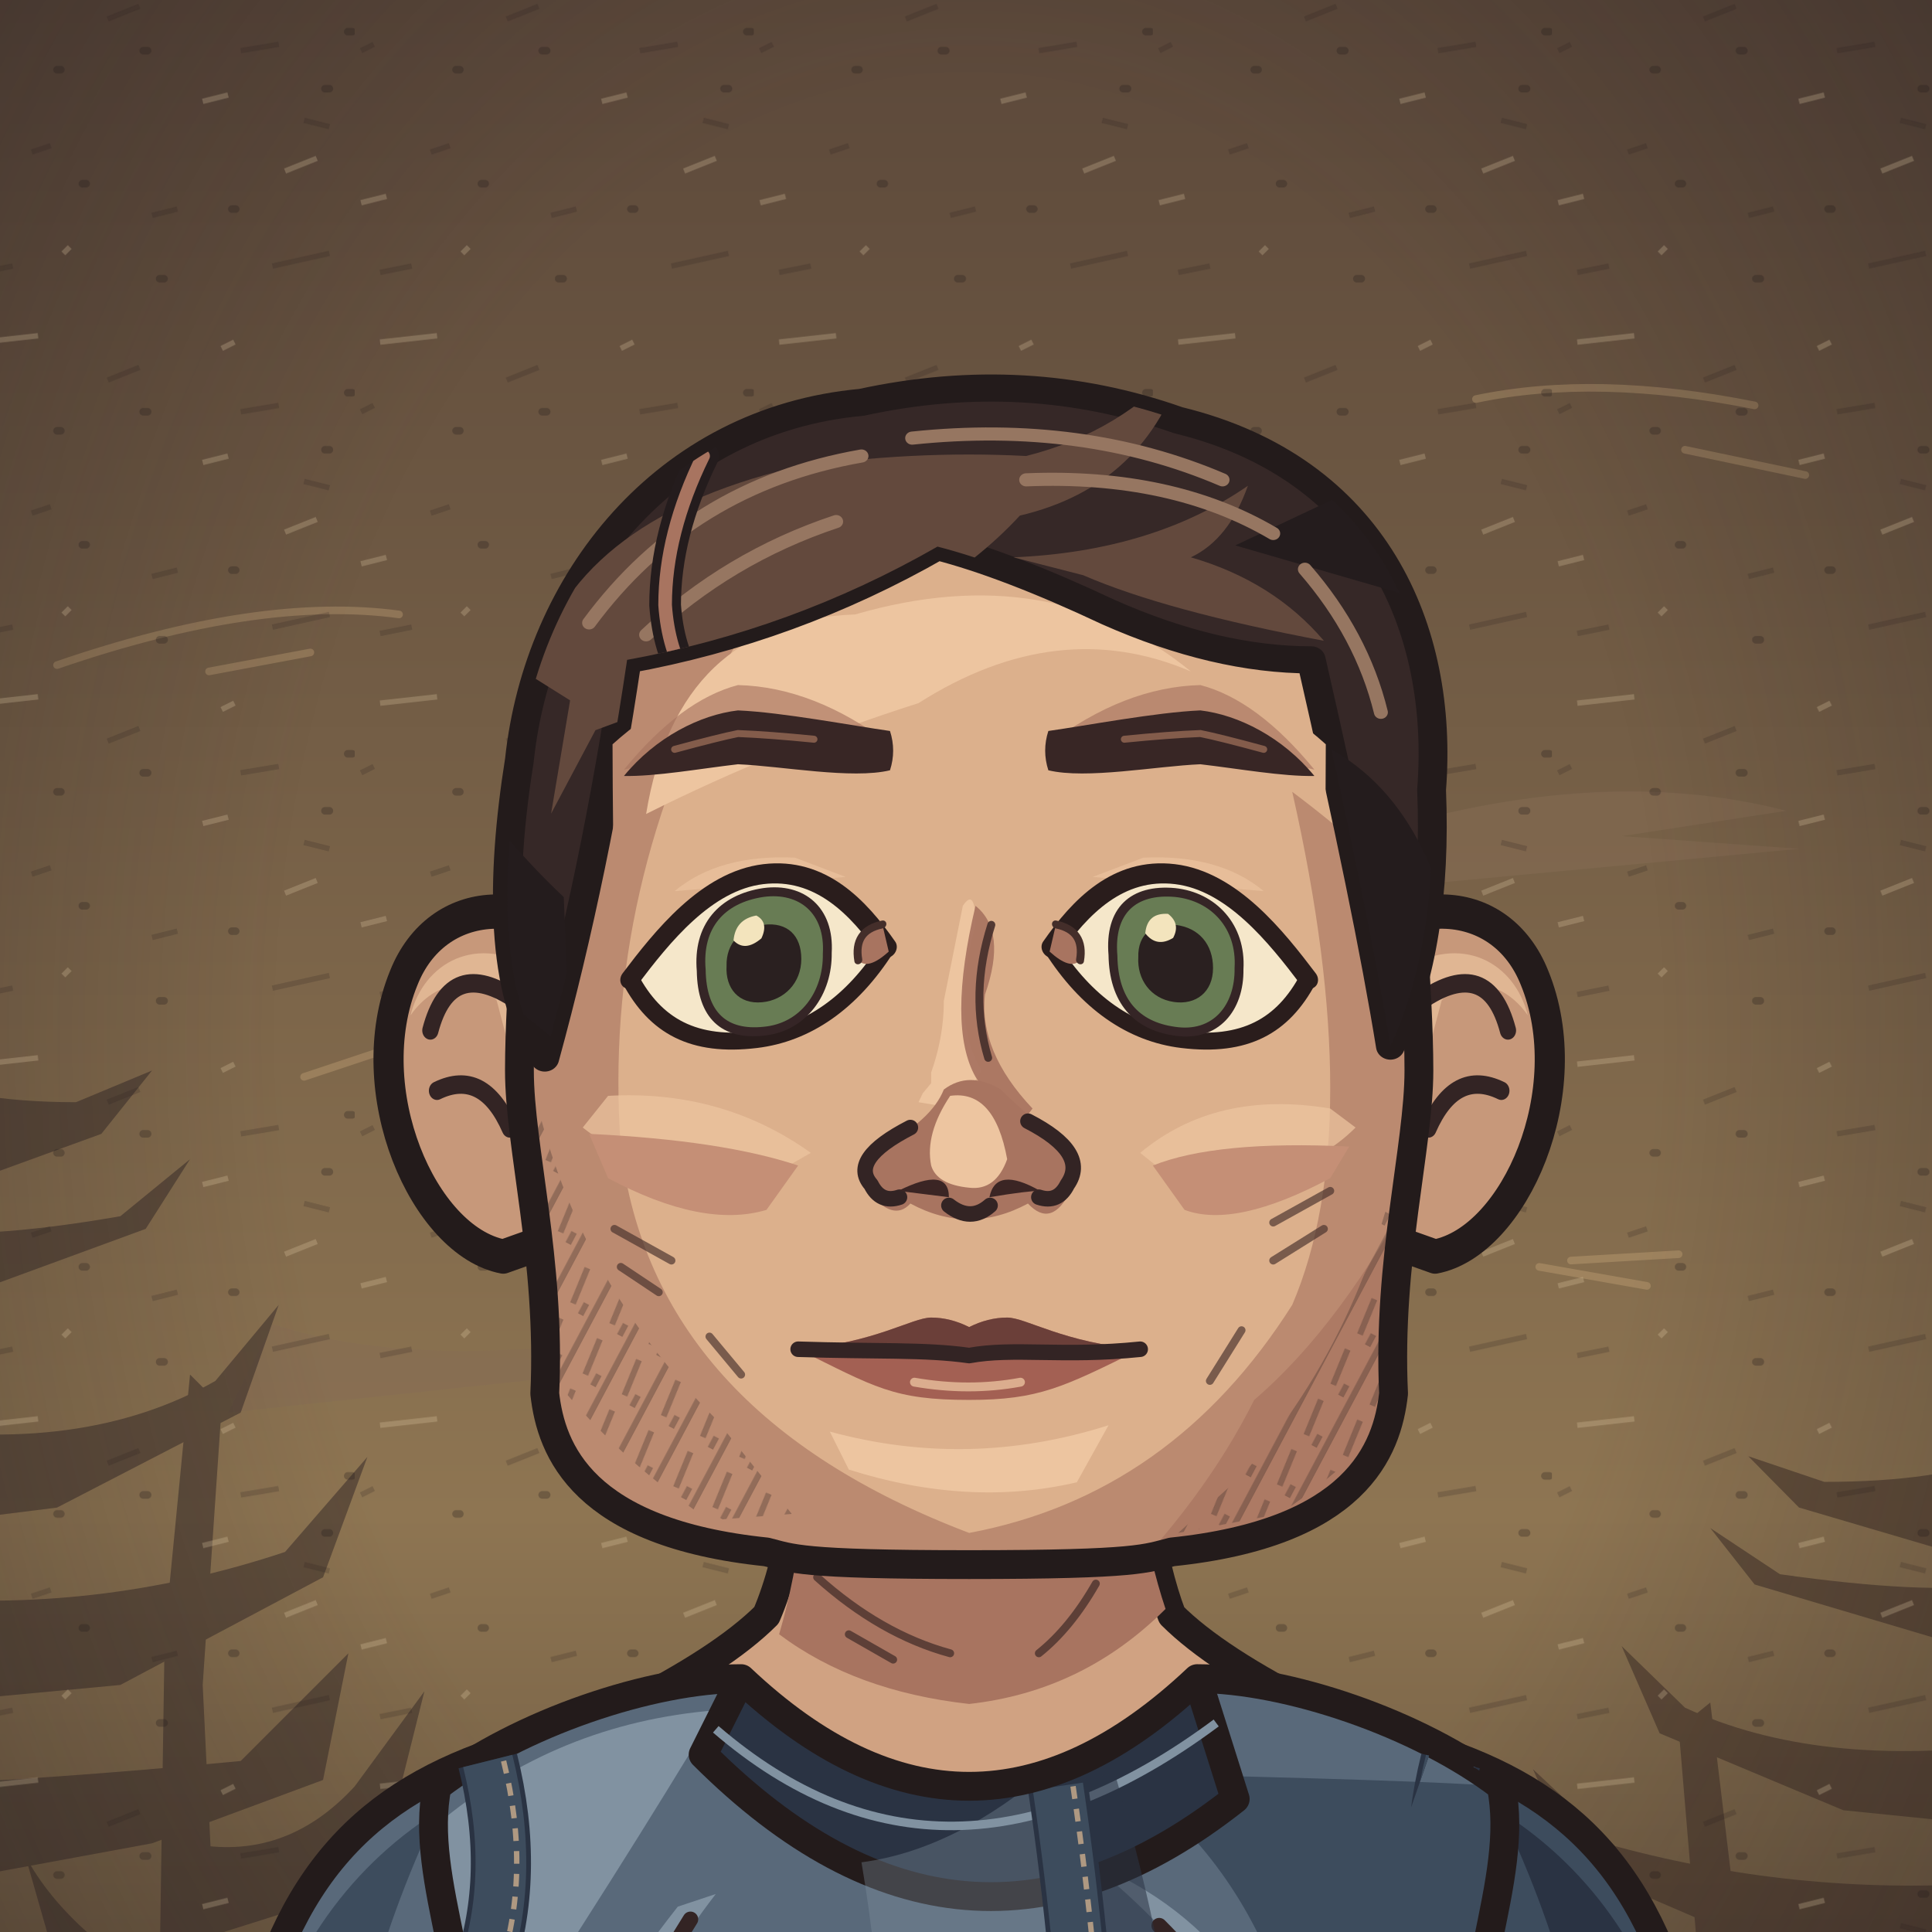
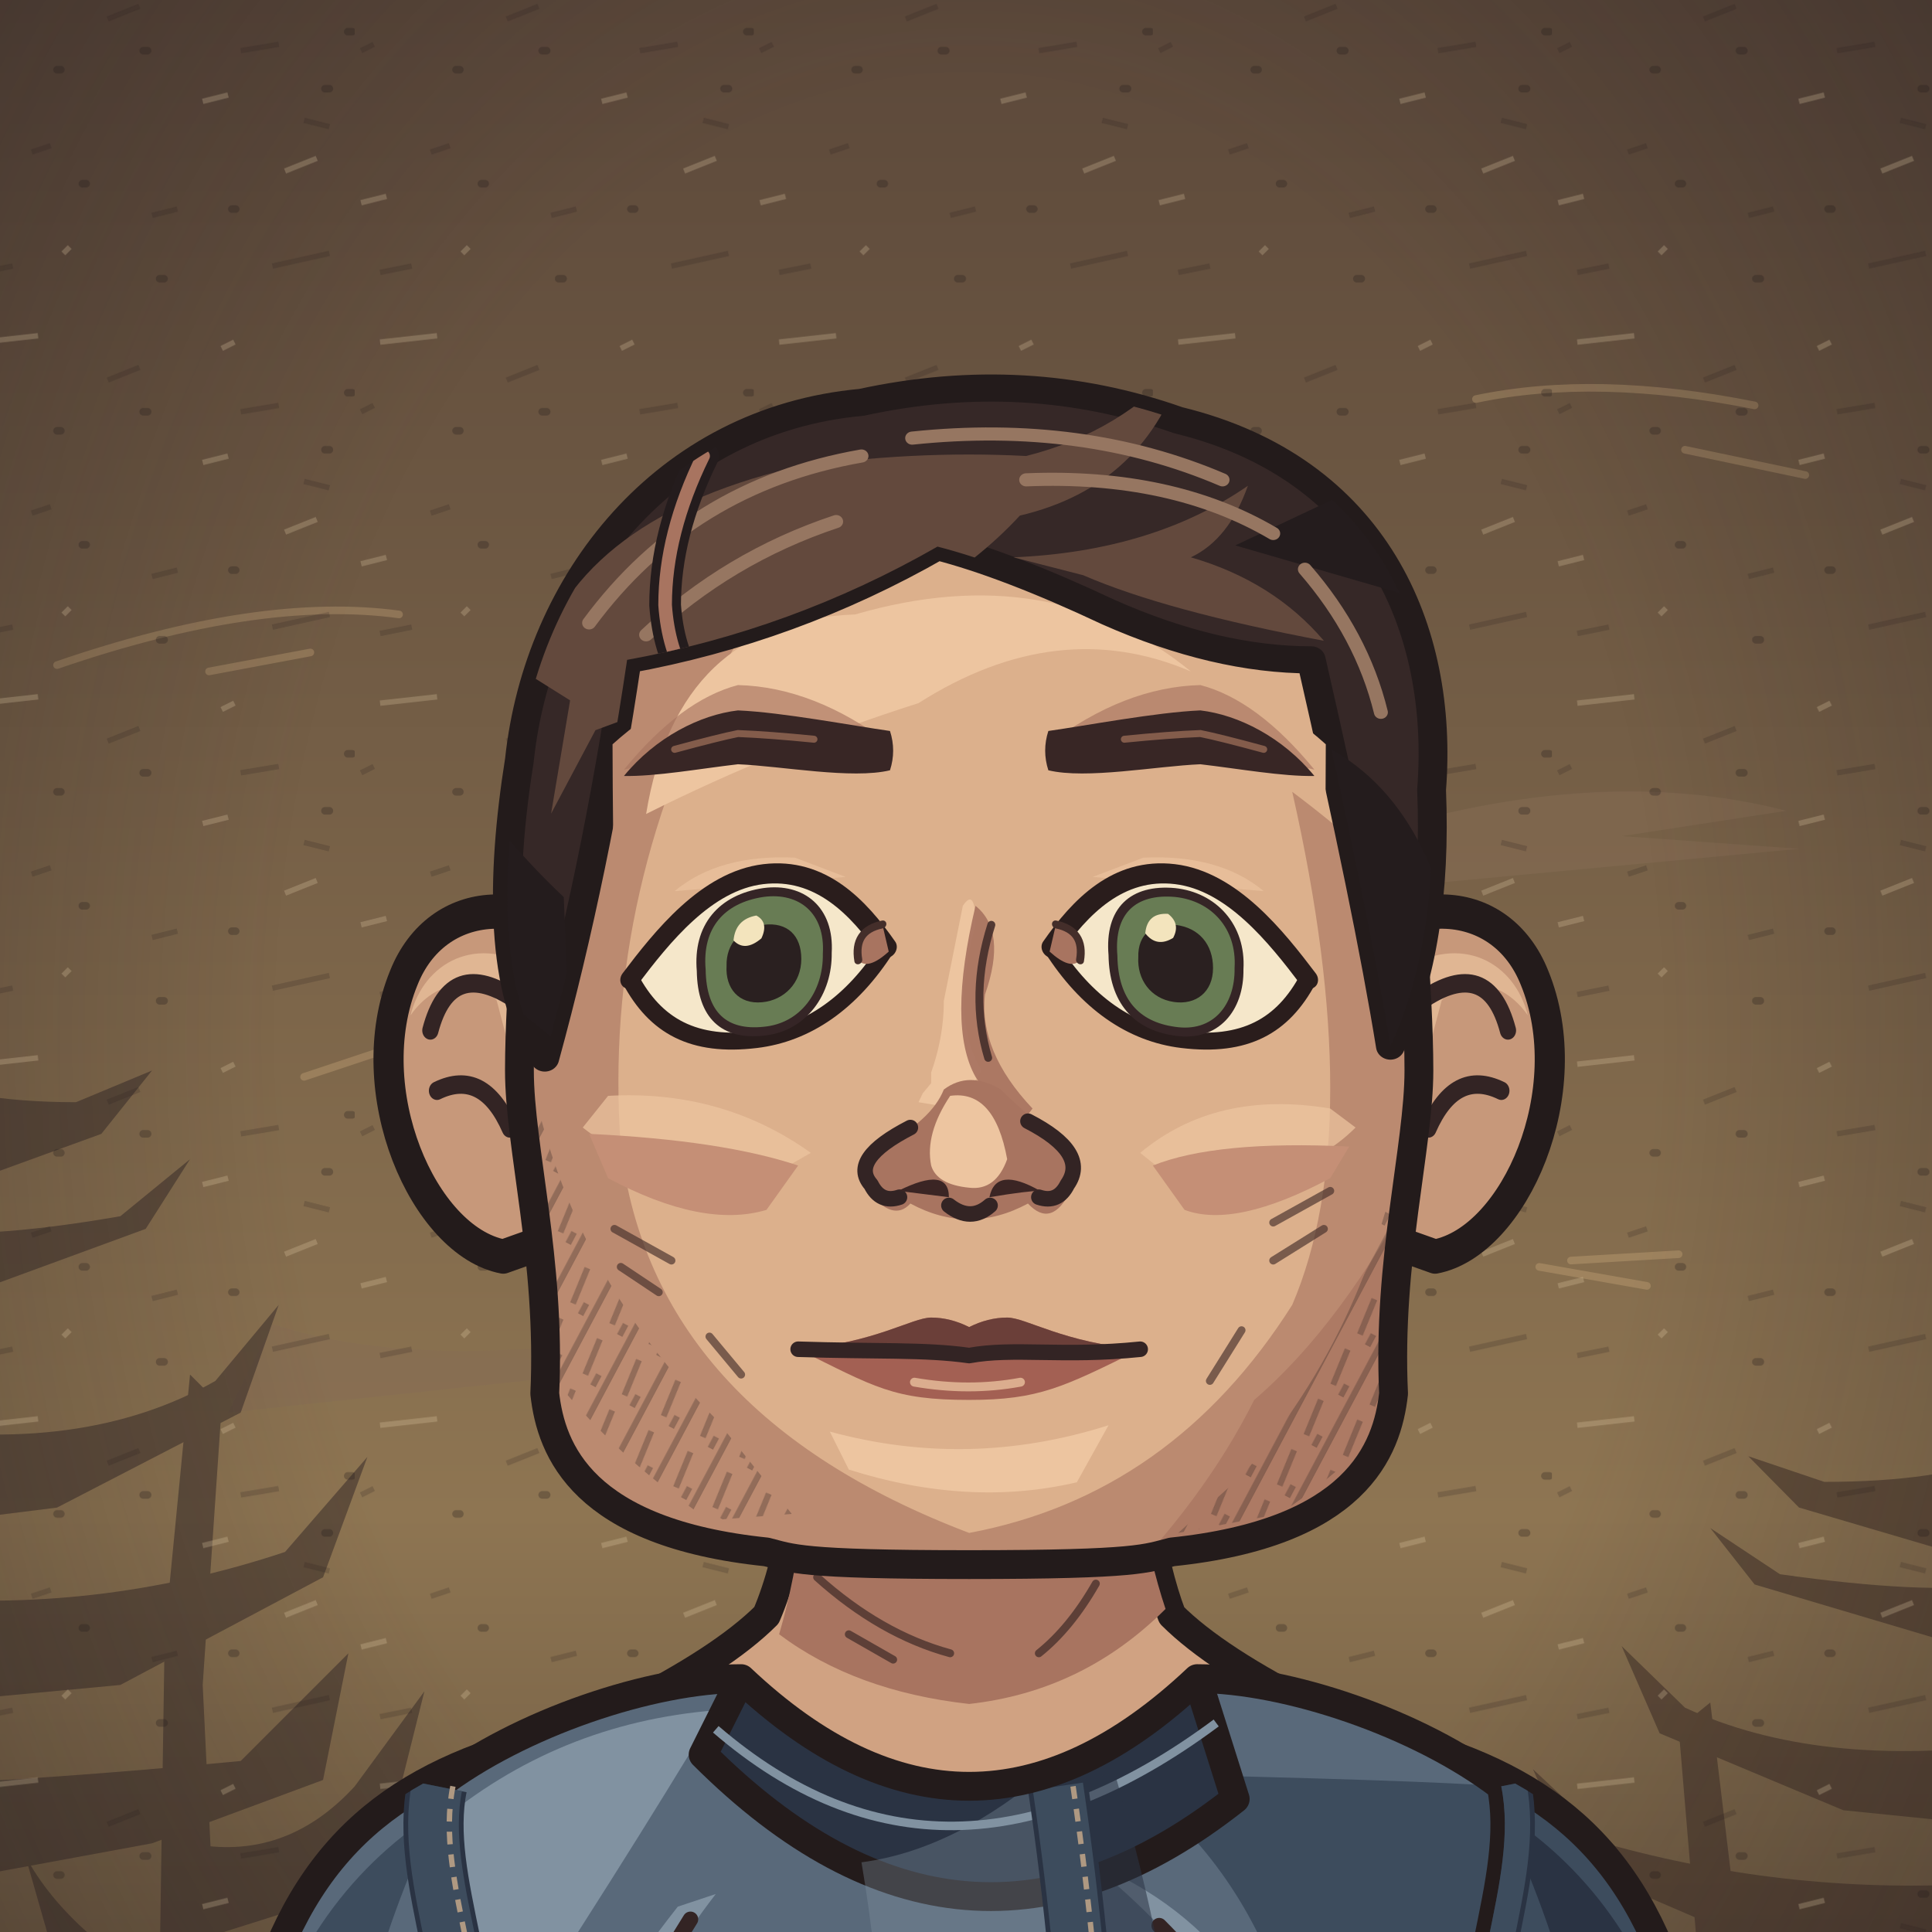
<svg xmlns="http://www.w3.org/2000/svg" xmlns:xlink="http://www.w3.org/1999/xlink" aria-labelledby="title" width="32" height="32" viewBox="7 8 305 305" role="img">
  <defs>
    <style>
      .edge {stroke:#231b1b;stroke-width:4.55;stroke-linecap:round;stroke-linejoin:round}
      .seam {fill:none;stroke:#332424;stroke-width:2.45;stroke-linecap:round;stroke-linejoin:round}
      .etch {fill:none;stroke:#442e2a;stroke-width:1.25;stroke-linecap:round}
      .hair-line {fill:none;stroke:#967661;stroke-width:1.45;stroke-linecap:round}
      .white {fill:#f5e7ca;stroke:#2a1d1c;stroke-width:2.65;stroke-linejoin:round}
      .label {fill:#efdfc1;font:600 20px Georgia,serif}
      .muted {fill:#b8aa96;font:13px 'Segoe UI',sans-serif}
      .section {fill:#dcbb8e;font:600 14px 'Segoe UI',sans-serif}
    </style>
    <linearGradient id="umber" x2="0" y2="1" gradientUnits="objectBoundingBox">
      <stop stop-color="#594639" />
      <stop offset=".56" stop-color="#8e7552" />
      <stop offset="1" stop-color="#3c3029" />
    </linearGradient>
    <linearGradient id="ash" x2="0" y2="1" gradientUnits="objectBoundingBox">
      <stop stop-color="#3b423d" />
      <stop offset=".56" stop-color="#7a7d67" />
      <stop offset="1" stop-color="#242b28" />
    </linearGradient>
    <linearGradient id="rose" x2="0" y2="1" gradientUnits="objectBoundingBox">
      <stop stop-color="#51404a" />
      <stop offset=".56" stop-color="#8a6972" />
      <stop offset="1" stop-color="#372c33" />
    </linearGradient>
    <pattern id="paper-grain" width="63" height="57" patternUnits="userSpaceOnUse">
      <path d="M1 16l2-1m21-4 5-2m16 7 6-1M12 32l3-1m16 11 4-1m20-14 4 1M4 51l5-1m41 0 9-2" fill="none" stroke="#231a1b" stroke-width=".85" opacity=".19" />
      <path d="M4 5l9-1m29 2 2-1M1 40l4-1m12 9 1-1m21-23 4-1m9 12 5-2" fill="none" stroke="#f0dbb5" stroke-width=".85" opacity=".23" />
      <path d="M16 19h.6m13-3h.7m28 6h.7m-39 15h.6m23 4h.6m-12 11h.7m29-39h.7" fill="none" stroke="#21191a" stroke-width="1.2" opacity=".28" stroke-linecap="round" />
    </pattern>
    <pattern id="ink-lines" width="7" height="9" patternUnits="userSpaceOnUse" patternTransform="rotate(28)">
      <path d="M1 -2V10m2.8-8 .6 6m1.9-1v5" stroke="#271d1d" stroke-width=".95" fill="none" opacity=".65" />
    </pattern>
    <radialGradient id="vignette" cx=".5" cy=".39" r=".72">
      <stop offset=".47" stop-color="#20191c" stop-opacity="0" />
      <stop offset="1" stop-color="#20191c" stop-opacity=".48" />
    </radialGradient>
    <g id="firs" fill="currentColor">
      <path d="M10 439Q15 379 12 300L9 220 15 146 15 54 19 80 21 147 28 230 25 326 29 439Z" />
      <path d="M17 169Q27 174 45 174L57 169 49 179 27 187 17 185                M18 194Q29 196 52 192L63 183 56 194 26 205 16 207                M15 225Q46 230 67 218L77 206 71 223 42 238 18 241                M17 252Q48 255 78 245L91 230 84 249 52 266 20 269                M14 282Q40 281 71 278L88 261 84 281 57 291 19 298                M19 312Q43 316 69 310L88 299 84 310 58 322 22 325" />
      <path d="M6 312 0 315V284L11 285M0 266 13 270V250L0 249M0 220 15 221 15 206 0 202                M0 180 16 181V167L0 165M0 141 15 150V138L0 133M0 112 17 127V118L0 104" />
      <path d="M64 440Q55 380 58 324L59 258 63 217 68 222 65 266 68 328 76 440Z                M63 291Q78 294 89 282L100 267 96 283 81 301 62 307                M63 323Q80 323 106 304L98 321 68 339                M63 316Q44 306 37 293L41 307 64 329Z" />
    </g>
    <g id="brambles" fill="none" stroke="currentColor" stroke-linecap="round" stroke-linejoin="round">
      <path stroke-width="3.8" d="M9 440Q13 401 21 380T26 333m-8 57Q39 375 43 352m-28 46Q6 377 0 376M41 440Q41 402 63 385m-20 44q26-6 39-30" />
      <path stroke-width="2" d="M23 364l14-13m-12 4-7-15m20 29 17-4m-15-1 1-11m13 49 2-17m2 14 18-5m-34 32q-12-10-17-10" />
    </g>
    <g id="night-scratches" fill="none" stroke="currentColor" stroke-width="1.2" stroke-linecap="round">
      <path d="M16 113q32-11 54-8m-30 9 16-3m184-40q19-4 44 1m-11 7 19 4                M24 335q33-3 68-16m-44 16 26-4m164-9q31 5 60-3m-39 8 38-3                M27 391q22-6 52-5m168 14q28-8 57-8m-40 11 24-4                M55 178l18-6m177 36 17 3m-12-4 17-1" />
    </g>
    <g id="shirt-setting">
      <rect width="320" height="440" fill="url(#umber)" />
      <path d="M50 217q24 8 64 1l-15 7-56 6m176-90q39-13 70-5l-26 4 28 2-64 6" fill="#856c54" opacity=".5" />
      <use xlink:href="#firs" style="color:#342827" opacity=".52" transform="translate(-26 8)" />
      <use xlink:href="#firs" style="color:#413128" opacity=".58" transform="translate(340 101) scale(-1 .81)" />
      <use xlink:href="#night-scratches" style="color:#dfbb87" opacity=".28" />
      <use xlink:href="#brambles" style="color:#291f22" opacity=".71" />
      <rect width="320" height="440" fill="url(#vignette)" />
      <rect width="320" height="440" fill="url(#paper-grain)" />
    </g>
    <g id="armor-setting">
      <rect width="320" height="440" fill="url(#ash)" />
      <path d="M42 173q49-4 68 3l-43 6 25 3-49 4m151 35q47 10 104-6l-26 14-62 8Z" fill="#707764" opacity=".48" />
      <use xlink:href="#firs" style="color:#27312c" opacity=".64" transform="translate(-36 30)" />
      <use xlink:href="#firs" style="color:#303833" opacity=".75" transform="translate(324 45) scale(-.86 1.03)" />
      <use xlink:href="#brambles" style="color:#252a27" opacity=".62" transform="translate(319 10) scale(-1 1)" />
      <use xlink:href="#night-scratches" style="color:#d8d8a9" opacity=".28" transform="translate(-2 21)" />
      <rect width="320" height="440" fill="url(#vignette)" />
      <rect width="320" height="440" fill="url(#paper-grain)" />
    </g>
    <g id="woman-setting">
      <rect width="320" height="440" fill="url(#rose)" />
      <path d="M44 235q40-4 76-1l-20 6-36 2 19 3-44 5m183-50q35 3 60-3l-24 9-31 2" fill="#775d65" opacity=".6" />
      <use xlink:href="#firs" style="color:#3b2b34" opacity=".58" transform="translate(-20 84) scale(.86 .91)" />
      <use xlink:href="#firs" style="color:#3d2e39" opacity=".68" transform="translate(327 54) scale(-.85 .98)" />
      <path d="M300 440q-2-82-6-173l-9-103 7-35 12 42 9 98 7 171Z                M294 195q-10-18-25-24l-15-1 13-4 11 2 18 15                M285 162q-13-22-34-27l-7 4 7-11 17 4 20 17                M303 242q-18-23-36-27l-13 3 15-9 11 2 21 15" fill="#3a2b33" opacity=".64" />
      <use xlink:href="#brambles" style="color:#2d2229" opacity=".8" transform="translate(12 6)" />
      <use xlink:href="#night-scratches" style="color:#e1b8a8" opacity=".28" transform="translate(0 7)" />
      <rect width="320" height="440" fill="url(#vignette)" />
      <rect width="320" height="440" fill="url(#paper-grain)" />
    </g>
    <pattern id="mail-rings" width="14" height="13" patternUnits="userSpaceOnUse" patternTransform="rotate(-7)">
      <path d="M-1 2q3-3 6 0 1 3-2 5Q0 8-1 5M6 2q3-3 6 0 1 3-2 5Q7 8 6 5M3 8q3-3 6 0 1 3-2 5-3 1-4-2M10 8q3-3 6 0" fill="none" stroke="#2d2c28" stroke-width="1.6" stroke-linecap="round" />
      <path d="M-.5 4q1.5-2 3-1m5 1q1.4-2 3-1M4 10q1.5-2 3-1m4 1q1.4-2 3-1" fill="none" stroke="#9a9b87" stroke-width="1.12" opacity=".78" stroke-linecap="round" />
    </pattern>
    <pattern id="armor-plates" width="47" height="24" patternUnits="userSpaceOnUse" patternTransform="translate(4 4) rotate(2)">
      <path d="M1 0l21 .7 1 18-3 3-17-1-1-4Zm24 1 19-1 2 15-3 7-19-2Z" fill="#85867a" stroke="#352e2a" stroke-width="1.75" stroke-linejoin="round" />
      <path d="M2 2l18 .2-.2 4L5 7 4 17Zm24 0 16-1 1 4-14 2-3 10Z" fill="#a9a58d" />
      <path d="M19 4l4 14-3 3-16-1 13-4Zm22 2 4 10-2 5-17-1 13-4Z" fill="#62655f" />
      <path d="M7 7l1-.5m6 12 3-2m16-7 5-1m-7 5 4-2" fill="none" stroke="#d0c0a0" stroke-width=".9" opacity=".76" />
      <path d="M6 12q2-2 2.7 1-1 2.2-2.7.5Zm12 1q1.8-2 2.4.6-1 2.6-2.5.8Zm11 1q1-2.2 2.8-1-.2 2.9-2.8 2.1Zm12-2q2.2-1.4 2.3.8-1 2.3-2.3.5Z" fill="#3c342d" />
    </pattern>
    <clipPath id="portrait-frame">
      <rect width="320" height="440" />
    </clipPath>
    <clipPath id="wardrobe-torso-mask">
      <path d="M124 273 C110 273 89 280 76 290 C73 305 83 322 81 346 C79 370 91 386 90 400 C89 415 80 431 75 445 H245 C240 431 231 415 230 400 C229 386 241 370 239 346 C237 322 247 305 244 290 C231 280 210 273 196 273 Q160 307 124 273Z" />
    </clipPath>
    <clipPath id="wardrobe-sleeve-mask">
      <path d="M87 284C65 291 52 304 46 332C36 362 35 415 52 445H90Q111 406 105 336Z" />
    </clipPath>
    <clipPath id="wardrobe-outer-mask">
      <path d="M124 273 C110 273 89 280 76 290 C73 305 83 322 81 346 C79 370 91 386 90 400 C89 415 80 431 75 445 H245 C240 431 231 415 230 400 C229 386 241 370 239 346 C237 322 247 305 244 290 C231 280 210 273 196 273 Q160 307 124 273Z" />
      <path d="M87 284C65 291 52 304 46 332C36 362 35 415 52 445H90Q111 406 105 336Z" />
      <path d="M87 284C65 291 52 304 46 332C36 362 35 415 52 445H90Q111 406 105 336Z" transform="translate(320 0) scale(-1 1)" />
    </clipPath>
    <clipPath id="face-shape-clip">
      <path d="M 160 80 C 196 80 224 97 228 128 C 229 143 231 164 231 177 C 231 189 226 207 227 228 C 226 237 221 250 192 253 C 188 254 187 255 160 255 C 133 255 132 254 128 253 C 99 250 94 237 93 228 C 94 207 89 189 89 177 C 89 164 91 143 92 128 C 96 97 124 80 160 80 Z" />
    </clipPath>
    <clipPath id="face-features-eye-left">
      <path d="M-21 0 C-16 -6 -9 -14 0 -14 C9 -14 15 -7 19.5 0 C14 8 7 12 -1 12 C-11 12 -17 8 -21 0Z" />
    </clipPath>
    <clipPath id="face-features-eye-right">
      <path d="M-21 0 C-16 -6 -9 -14 0 -14 C9 -14 15 -7 19.5 0 C14 8 7 12 -1 12 C-11 12 -17 8 -21 0Z" />
    </clipPath>
    <clipPath id="face-features-nose-bridge">
      <path d="M154 144H167V179L172 185V187H149V185L154 179Z" />
    </clipPath>
    <mask id="hair-face-opening" maskUnits="userSpaceOnUse" x="0" y="0" width="320" height="440">
      <rect fill="white" x="0" y="0" width="320" height="440" />
      <g clip-path="url(#face-shape-clip)">
        <path d="M103.7 125.5C110.5 119.397 117.5 115.85 123.5 115.15C130.5 115.45 141.5 117.55 149 118.397Q160 126.397 171 118.397C178.5 117.55 189.5 115.45 196.5 115.15C202.5 115.85 209.5 119.397 216.3 125.5C216.3 134.5 216.1 143 216.1 160C216.1 169 226 175 226 184V300H94V184C94 175 103.9 169 103.9 160C103.9 143 103.7 134.5 103.7 125.5Z" fill="black" />
      </g>
    </mask>
    <clipPath id="hair-crown-clip">
      <path d="M93 176C86 165 86 146 89 126C92 96 112 69 143 66Q169 60 193 69C224 77 235 104 233 131Q234 157 226.5 174Q223 151 214 109.2Q199 109.2 182 101.2 Q166 93.2 155 90.2 Q132 104.2 106 109.2Q101 145 93 176Z" />
    </clipPath>
  </defs>
  <g clip-path="url(#portrait-frame)">
    <use xlink:href="#shirt-setting" />
    <g data-part="neck">
      <g id="face-shape-neck">
        <path d="M 135 219 Q 134 249 128 263 Q 121 270 105 278 L 122 301 198 301 215 278 Q 199 270 192 263 Q 187 250 185 219 Z" fill="#d0a282" class="edge" />
        <path d="M 135 224 185 224 Q 186 247 191 262 Q 178 275 160 277 Q 142 275 130 266 Q 135 249 135 224 Z" fill="#a87460" />
        <path d="M 136 257 q 10 9 21 12 m -16 -3 7 4 m 32 -12 q -4 7 -9 11" class="etch" opacity=".75" />
      </g>
    </g>
    <g id="wardrobe-outfit-izyaslav_kaftan" data-outfit="izyaslav_kaftan">
      <path d="M87 284C65 291 52 304 46 332C36 362 35 415 52 445H90Q111 406 105 336Z" fill="#59697a" class="edge" data-part="sleeve-outline" data-side="left" />
      <g data-part="sleeve-left" clip-path="url(#wardrobe-sleeve-mask)">
        <path d="M47 337 Q54 308 76 294 Q61 326 62 351 L51 373 Q51 421 62 444 H48 Q33 397 47 337Z" fill="#3d4c5d" />
        <path d="M46 354 Q57 326 66 315 Q57 342 60 359 L43 383Z" fill="url(#ink-lines)" opacity=".44" />
        <path d="M51 376 q10 -11 20 -14 m-18 27 16 -10 M50 414 q4 11 13 21" class="seam" />
        <path d="M52 354 l9 -17 m-9 24 9 -14 m-6 61 10 13" class="etch" />
      </g>
      <g transform="translate(320 0) scale(-1 1)">
        <path d="M87 284C65 291 52 304 46 332C36 362 35 415 52 445H90Q111 406 105 336Z" fill="#3d4c5d" class="edge" data-part="sleeve-outline" data-side="right" />
        <g data-part="sleeve-right" clip-path="url(#wardrobe-sleeve-mask)">
          <path d="M47 337 Q54 308 76 294 Q61 326 62 351 L51 373 Q51 421 62 444 H48 Q33 397 47 337Z" fill="#2a3343" />
          <path d="M46 354 Q57 326 66 315 Q57 342 60 359 L43 383Z" fill="url(#ink-lines)" opacity=".44" />
          <path d="M51 376 q10 -11 20 -14 m-18 27 16 -10 M50 414 q4 11 13 21" class="seam" />
          <path d="M52 354 l9 -17 m-9 24 9 -14 m-6 61 10 13" class="etch" />
        </g>
      </g>
      <path d="M124 273 C110 273 89 280 76 290 C73 305 83 322 81 346 C79 370 91 386 90 400 C89 415 80 431 75 445 H245 C240 431 231 415 230 400 C229 386 241 370 239 346 C237 322 247 305 244 290 C231 280 210 273 196 273 Q160 307 124 273Z" fill="#59697a" />
      <g data-part="torso" clip-path="url(#wardrobe-torso-mask)">
        <path d="M76 296 Q95 280 120 278 Q105 303 84 335Z" fill="#8192a1" />
        <path d="M184 288 Q231 289 244 290 L261 444 H217 Q226 405 214 371 Q219 313 184 288Z" fill="#3d4c5d" />
        <path d="M77 344 Q87 359 83 381 L68 402 L60 359Z" fill="#3d4c5d" />
        <path d="M207 371 Q223 390 235 386 L234 416 L220 412Z" fill="url(#ink-lines)" opacity=".42" />
        <path d="M120 307 Q103 329 94 361 Q88 342 114 309Z M179 302 Q209 314 216 353 Q203 321 179 302Z" fill="#8192a1" />
        <path d="M133 409 Q124 426 123 444 H113 Q119 423 133 409Z M174 412 Q184 426 192 445 H177Z" fill="#8192a1" />
        <path d="M116 311 Q101 335 91 360 M190 312 Q207 329 229 367 M150 338 q-3 22 3 42 m11 -31 6 35 M129 421 l-7 24 m60 -28 8 27" class="seam" />
        <path d="M97 369 l-7 16 m12 -12 -6 12 M226 355 l6 19 m-11 -12 5 15 M143 367 l2 14 m65 44 4 13" class="etch" />
        <path d="M124 273 Q157 304 196 273 L202 292 Q159 326 118 285Z" fill="#2a3343" class="edge" />
        <path d="M120 281 Q156 312 199 280" fill="none" stroke="#8192a1" stroke-width="1.35" />
        <path d="M143 302 Q158 300 173 287 Q180 337 174 400 H132 Q153 361 143 302Z" fill="#8192a1" opacity=".34" />
        <path d="M172 290 Q185 337 183 373 L181 402 H195 Q200 346 183 288Z" fill="#2a3343" opacity=".56" />
        <g data-part="kaftan-cotton-edging">
          <path d="M174 290 Q182 344 179 403" fill="none" stroke="#2a3343" stroke-width="9.5" />
          <path d="M174 290 Q182 344 179 403" fill="none" stroke="#3d4c5d" stroke-width="8" />
          <path d="M174 290 Q182 344 179 403" fill="none" stroke="#af9982" stroke-width="0.85" stroke-dasharray="2 1.6" transform="translate(2.4 0)" data-material-surface="fixed" />
        </g>
        <path d="M160 316 Q162 327 160 337 M160 358 Q158 370 157 380" class="etch" />
      </g>
      <path d="M124 273 C110 273 89 280 76 290 C73 305 83 322 81 346 C79 370 91 386 90 400 C89 415 80 431 75 445 H245 C240 431 231 415 230 400 C229 386 241 370 239 346 C237 322 247 305 244 290 C231 280 210 273 196 273 Q160 307 124 273Z" fill="none" class="edge" />
      <g data-part="waist-seam" clip-path="url(#wardrobe-torso-mask)">
        <g data-part="kaftan-gathers">
          <path d="M55 398 Q160 405 265 398 V445 H55Z" fill="#59697a" />
          <path d="M95 402 Q95 409 91 417" fill="none" stroke="#2a3343" stroke-width="1.1" stroke-linecap="round" opacity=".58" />
          <path d="M101 402 Q101 409 97 413" fill="none" stroke="#2a3343" stroke-width="1.1" stroke-linecap="round" opacity=".58" />
          <path d="M107 402 Q107 409 104 420" fill="none" stroke="#2a3343" stroke-width="1.1" stroke-linecap="round" opacity=".58" />
          <path d="M113 402 Q113 409 110 417" fill="none" stroke="#2a3343" stroke-width="1.1" stroke-linecap="round" opacity=".58" />
          <path d="M119 402 Q119 409 116 413" fill="none" stroke="#2a3343" stroke-width="1.1" stroke-linecap="round" opacity=".58" />
          <path d="M125 402 Q125 409 123 420" fill="none" stroke="#2a3343" stroke-width="1.1" stroke-linecap="round" opacity=".58" />
          <path d="M131 402 Q131 409 129 417" fill="none" stroke="#2a3343" stroke-width="1.1" stroke-linecap="round" opacity=".58" />
          <path d="M137 402 Q137 409 135 413" fill="none" stroke="#2a3343" stroke-width="1.1" stroke-linecap="round" opacity=".58" />
          <path d="M143 402 Q143 409 142 420" fill="none" stroke="#2a3343" stroke-width="1.1" stroke-linecap="round" opacity=".58" />
          <path d="M149 402 Q149 409 148 417" fill="none" stroke="#2a3343" stroke-width="1.1" stroke-linecap="round" opacity=".58" />
          <path d="M155 402 Q155 409 154 413" fill="none" stroke="#2a3343" stroke-width="1.1" stroke-linecap="round" opacity=".58" />
          <path d="M161 402 Q161 409 161 420" fill="none" stroke="#2a3343" stroke-width="1.1" stroke-linecap="round" opacity=".58" />
          <path d="M167 402 Q167 409 167 417" fill="none" stroke="#2a3343" stroke-width="1.1" stroke-linecap="round" opacity=".58" />
          <path d="M173 402 Q173 409 173 413" fill="none" stroke="#2a3343" stroke-width="1.1" stroke-linecap="round" opacity=".58" />
          <path d="M179 402 Q179 409 180 420" fill="none" stroke="#2a3343" stroke-width="1.1" stroke-linecap="round" opacity=".58" />
          <path d="M185 402 Q185 409 186 417" fill="none" stroke="#2a3343" stroke-width="1.1" stroke-linecap="round" opacity=".58" />
          <path d="M191 402 Q191 409 192 413" fill="none" stroke="#2a3343" stroke-width="1.1" stroke-linecap="round" opacity=".58" />
          <path d="M197 402 Q197 409 198 420" fill="none" stroke="#2a3343" stroke-width="1.1" stroke-linecap="round" opacity=".58" />
          <path d="M203 402 Q203 409 205 417" fill="none" stroke="#2a3343" stroke-width="1.1" stroke-linecap="round" opacity=".58" />
          <path d="M209 402 Q209 409 211 413" fill="none" stroke="#2a3343" stroke-width="1.1" stroke-linecap="round" opacity=".58" />
          <path d="M215 402 Q215 409 217 420" fill="none" stroke="#2a3343" stroke-width="1.1" stroke-linecap="round" opacity=".58" />
          <path d="M221 402 Q221 409 224 417" fill="none" stroke="#2a3343" stroke-width="1.1" stroke-linecap="round" opacity=".58" />
          <path d="M100 403 Q90 419 88 424 Q96 423 104 403Z" fill="#3d4c5d" />
          <path d="M104 407 Q100 416 98 420" fill="none" stroke="#8192a1" stroke-width="1.7" opacity=".78" />
          <path d="M100 406 Q93 415 91 416" class="etch" />
          <path d="M120 403 Q112 419 111 433 Q119 423 124 403Z" fill="#3d4c5d" />
          <path d="M124 407 Q122 416 121 429" fill="none" stroke="#8192a1" stroke-width="1.7" opacity=".78" />
          <path d="M120 406 Q115 415 114 425" class="etch" />
          <path d="M140 403 Q133 419 134 442 Q142 423 144 403Z" fill="#3d4c5d" />
          <path d="M144 407 Q143 416 144 438" fill="none" stroke="#8192a1" stroke-width="1.7" opacity=".78" />
          <path d="M140 406 Q136 415 137 434" class="etch" />
          <path d="M160 403 Q155 419 157 424 Q165 423 164 403Z" fill="#3d4c5d" />
          <path d="M164 407 Q165 416 167 420" fill="none" stroke="#8192a1" stroke-width="1.7" opacity=".78" />
          <path d="M160 406 Q158 415 160 416" class="etch" />
          <path d="M180 403 Q176 419 180 433 Q188 423 184 403Z" fill="#3d4c5d" />
          <path d="M184 407 Q186 416 190 429" fill="none" stroke="#8192a1" stroke-width="1.7" opacity=".78" />
          <path d="M180 406 Q179 415 183 425" class="etch" />
          <path d="M200 403 Q198 419 203 442 Q211 423 204 403Z" fill="#3d4c5d" />
          <path d="M204 407 Q208 416 213 438" fill="none" stroke="#8192a1" stroke-width="1.7" opacity=".78" />
          <path d="M200 406 Q201 415 206 434" class="etch" />
          <path d="M220 403 Q219 419 226 424 Q234 423 224 403Z" fill="#3d4c5d" />
          <path d="M224 407 Q229 416 236 420" fill="none" stroke="#8192a1" stroke-width="1.7" opacity=".78" />
          <path d="M220 406 Q222 415 229 416" class="etch" />
          <g data-part="kaftan-cotton-edging">
            <path d="M179 399 Q179 420 181 445" fill="none" stroke="#2a3343" stroke-width="9.5" />
            <path d="M179 399 Q179 420 181 445" fill="none" stroke="#3d4c5d" stroke-width="8" />
            <path d="M179 399 Q179 420 181 445" fill="none" stroke="#af9982" stroke-width="0.85" stroke-dasharray="2 1.6" transform="translate(2.4 0)" data-material-surface="fixed" />
          </g>
        </g>
        <g data-part="kaftan-samite" data-material-surface="fixed">
          <path d="M82 399 Q160 406 238 399" fill="none" stroke="#49332b" stroke-width="6.5" />
          <path d="M82 399 Q160 406 238 399" fill="none" stroke="#946655" stroke-width="4.8" />
          <path d="M82 399 Q160 406 238 399" fill="none" stroke="#c19a78" stroke-width="0.85" transform="translate(0 -1.8)" />
          <path d="M82 399 Q160 406 238 399" fill="none" stroke="#bd8b62" stroke-width="0.85" transform="translate(0 1.8)" />
        </g>
      </g>
      <g clip-path="url(#wardrobe-outer-mask)">
        <g data-part="kaftan-sleeve-trim">
          <g transform="translate(320 0) scale(-1 1)">
            <g data-part="kaftan-cotton-edging">
-               <path d="M84 286 Q93 322 63 347" fill="none" stroke="#2a3343" stroke-width="9.5" />
-               <path d="M84 286 Q93 322 63 347" fill="none" stroke="#3d4c5d" stroke-width="8" />
-               <path d="M84 286 Q93 322 63 347" fill="none" stroke="#af9982" stroke-width="0.85" stroke-dasharray="2 1.6" transform="translate(2.5 0)" data-material-surface="fixed" />
+               <path d="M76 290 C73 305 83 322 81 346" fill="none" stroke="#2a3343" stroke-width="9.5" />
+               <path d="M76 290 C73 305 83 322 81 346" fill="none" stroke="#3d4c5d" stroke-width="8" />
+               <path d="M76 290 C73 305 83 322 81 346" fill="none" stroke="#af9982" stroke-width="0.85" stroke-dasharray="2 1.6" transform="translate(2.5 0)" data-material-surface="fixed" />
            </g>
          </g>
          <g data-part="kaftan-cotton-edging">
-             <path d="M84 286 Q93 322 63 347" fill="none" stroke="#2a3343" stroke-width="9.5" />
-             <path d="M84 286 Q93 322 63 347" fill="none" stroke="#3d4c5d" stroke-width="8" />
-             <path d="M84 286 Q93 322 63 347" fill="none" stroke="#af9982" stroke-width="0.85" stroke-dasharray="2 1.6" transform="translate(2.5 0)" data-material-surface="fixed" />
+             <path d="M76 290 C73 305 83 322 81 346" fill="none" stroke="#2a3343" stroke-width="9.5" />
+             <path d="M76 290 C73 305 83 322 81 346" fill="none" stroke="#3d4c5d" stroke-width="8" />
+             <path d="M76 290 C73 305 83 322 81 346" fill="none" stroke="#af9982" stroke-width="0.85" stroke-dasharray="2 1.6" transform="translate(2.5 0)" data-material-surface="fixed" />
          </g>
        </g>
      </g>
    </g>
    <g id="face-shape">
      <g id="face-shape-ears">
        <g transform="translate(99 179) scale(-1.046 1.19)">
          <path d="M -4 -15 C 7 -26 22 -25 27 -14 C 34 1 24 21 12 23 L -4 18 Z" fill="#c7987a" class="edge" />
          <path d="M 7 -15 C 16 -20 24 -16 26 -9 C 22 -14 16 -14 13 -11 L 10 -1 Z" fill="#edc5a0" opacity=".66" />
          <path d="M 23 -7 Q 20 -17 10 -11 L 7 2 M 22 1 Q 15 -2 11 6" class="seam" />
        </g>
        <g transform="translate(221 179) scale(1.046 1.19)">
          <path d="M -4 -15 C 7 -26 22 -25 27 -14 C 34 1 24 21 12 23 L -4 18 Z" fill="#c7987a" class="edge" />
          <path d="M 7 -15 C 16 -20 24 -16 26 -9 C 22 -14 16 -14 13 -11 L 10 -1 Z" fill="#edc5a0" opacity=".66" />
          <path d="M 23 -7 Q 20 -17 10 -11 L 7 2 M 22 1 Q 15 -2 11 6" class="seam" />
        </g>
      </g>
      <path d="M 160 80 C 196 80 224 97 228 128 C 229 143 231 164 231 177 C 231 189 226 207 227 228 C 226 237 221 250 192 253 C 188 254 187 255 160 255 C 133 255 132 254 128 253 C 99 250 94 237 93 228 C 94 207 89 189 89 177 C 89 164 91 143 92 128 C 96 97 124 80 160 80 Z" fill="#dcb08c" />
      <g clip-path="url(#face-shape-clip)">
        <path d="M 70 141 Q 104 91 123 110 Q 102 148 105 189 Q 110 231 160 250 Q 192 244 211 214 Q 223 186 211 133 Q 235 151 250 174 L 250 265 70 265 Z" fill="#bb8a70" />
        <path d="M 205 229 Q 219 217 231 194 L 242 245 182 260 Q 197 245 205 229 Z" fill="#a87460" opacity=".74" />
        <path d="M 109 136.5 Q 114 106 142 105 Q 173 96 195 114 Q 174 105 152 119 Q 130 126 109 136.5 Z" fill="#edc5a0" />
        <g transform="translate(160 0) scale(-1 1)">
          <path d="M 25 190 Q 39 180 57 181 L 61 186 Q 51 194 32 194 Z" fill="#edc5a0" opacity=".72" />
          <path d="M 27 192 Q 39 188 60 187 L 57 194 Q 42 202 32 199 Z" fill="#c58f76" />
        </g>
        <g transform="translate(160 0) scale(1 1)">
          <path d="M 27 190 Q 39 180 57 183 L 61 186 Q 51 196 32 194 Z" fill="#edc5a0" opacity=".72" />
          <path d="M 29 192 Q 39 188 60 189 L 57 194 Q 42 202 34 199 Z" fill="#c58f76" />
        </g>
        <path d="M 92 183 Q 99 211 120 232 L 132 247 119 248 Q 98 234 85 212 Z M 229 184 Q 224 217 203 241 L 193 250 209 247 Q 230 233 240 211 Z" fill="url(#ink-lines)" opacity=".42" />
        <path d="M 138 234 Q 160 240 182 233 L 177 242 Q 160 246 141 240 Z" fill="#edc5a0" />
        <path d="M 104 202 l 9 5 m -8 1 6 4 m 97 -11 9 -5 m -9 11 8 -5 m -97 17 5 6 m 74 1 5 -8" class="etch" opacity=".65" />
      </g>
      <path d="M 160 80 C 196 80 224 97 228 128 C 229 143 231 164 231 177 C 231 189 226 207 227 228 C 226 237 221 250 192 253 C 188 254 187 255 160 255 C 133 255 132 254 128 253 C 99 250 94 237 93 228 C 94 207 89 189 89 177 C 89 164 91 143 92 128 C 96 97 124 80 160 80 Z" fill="none" class="edge" />
    </g>
    <g clip-path="url(#face-shape-clip)">
      <g data-part="eyes">
        <g transform="matrix(1 -0.12 0 1 127.5 160)">
          <path d="M-14 -13 Q-7 -18 5 -16 L13 -12" fill="#edc5a0" opacity=".65" />
          <path d="M-21 0 C-16 -6 -9 -14 0 -14 C9 -14 15 -7 19.5 0 C14 8 7 12 -1 12 C-11 12 -17 8 -21 0Z" class="white" />
          <g clip-path="url(#face-features-eye-left)">
            <g transform="translate(0 0) scale(1 1)">
              <path d="M-9.8 0 C-10.4 -7 -6.6 -10.9 0 -11.1 C6.1 -11.2 10.5 -7 10.1 -.3 C10.2 5.9 6.4 11 0 10.8 C-6.1 10.7 -9.7 7.2 -9.8 0Z" fill="#687c54" stroke="#352526" stroke-width="1.4" />
              <path d="M-5.8 -.2C-5.9-3.8-3.5-6 .1-6 3.8-6 6-3.6 6 .1 6 3.9 3.3 6.3-.2 6.2-3.9 6.1-6 3.3-5.8-.2Z" fill="#2a2020" />
              <path d="M-4.7-4.1Q-4.4-7.4-1.1-7.6 .9-6.3-.3-3.9-2.9-2-4.7-4.1Z" fill="#f3e4bd" />
            </g>
          </g>
          <path d="M-21 0 C-16 -6 -9 -14 0 -14 C9 -14 15 -7 19.5 0" fill="none" stroke="#2a1d1c" stroke-width="3.15" stroke-linecap="round" />
          <path d="M18.8 -3.8 Q14.2 -3.4 15 1.4 Q16.5 3.2 19.8 .6Z" fill="#a87460" />
          <path d="M18.8 -3.8 Q14.2 -3.4 15 1.4" class="etch" />
        </g>
        <g transform="matrix(-1 -0.12 0 1 192.5 160)">
          <path d="M-14 -13 Q-7 -18 5 -16 L13 -12" fill="#edc5a0" opacity=".65" />
          <path d="M-21 0 C-16 -6 -9 -14 0 -14 C9 -14 15 -7 19.5 0 C14 8 7 12 -1 12 C-11 12 -17 8 -21 0Z" class="white" />
          <g clip-path="url(#face-features-eye-right)">
            <g transform="translate(0 0) scale(-1 1)">
              <path d="M-9.8 0 C-10.4 -7 -6.6 -10.9 0 -11.1 C6.1 -11.2 10.5 -7 10.1 -.3 C10.2 5.9 6.4 11 0 10.8 C-6.1 10.7 -9.7 7.2 -9.8 0Z" fill="#687c54" stroke="#352526" stroke-width="1.4" />
              <path d="M-5.8 -.2C-5.9-3.8-3.5-6 .1-6 3.8-6 6-3.6 6 .1 6 3.9 3.3 6.3-.2 6.2-3.9 6.1-6 3.3-5.8-.2Z" fill="#2a2020" />
              <path d="M-4.7-4.1Q-4.4-7.4-1.1-7.6 .9-6.3-.3-3.9-2.9-2-4.7-4.1Z" fill="#f3e4bd" />
            </g>
          </g>
          <path d="M-21 0 C-16 -6 -9 -14 0 -14 C9 -14 15 -7 19.5 0" fill="none" stroke="#2a1d1c" stroke-width="3.15" stroke-linecap="round" />
          <path d="M18.8 -3.8 Q14.2 -3.4 15 1.4 Q16.5 3.2 19.8 .6Z" fill="#a87460" />
          <path d="M18.8 -3.8 Q14.2 -3.4 15 1.4" class="etch" />
        </g>
      </g>
      <g data-part="brows">
        <g transform="matrix(1 0 0 1 127.5 127.5)">
          <path d="M-22 2 Q-13 -9 -4 -11.35 Q8 -11.05 20 -2 Q-4 -2.1 -22 2Z" fill="#a87460" opacity=".64" />
          <path d="M-22 3 C-17 -3.103 -10 -6.65 -4 -7.35 C3 -7.05 14 -4.95 20 -4.103 Q21 -1 20 2.103 C14 3.55 3 1.45 -4 1.15 C-10 1.85 -17 3.103 -22 3Z" fill="#382625" />
          <path d="M-14 -1.2 Q-7 -3.1 -4 -3.7 Q1 -3.5 8 -2.8" fill="none" stroke="#835c4b" stroke-width="1.1" stroke-linecap="round" />
        </g>
        <g transform="matrix(-1 0 0 1 192.5 127.5)">
          <path d="M-22 2 Q-13 -9 -4 -11.35 Q8 -11.05 20 -2 Q-4 -2.1 -22 2Z" fill="#a87460" opacity=".64" />
          <path d="M-22 3 C-17 -3.103 -10 -6.65 -4 -7.35 C3 -7.05 14 -4.95 20 -4.103 Q21 -1 20 2.103 C14 3.55 3 1.45 -4 1.15 C-10 1.85 -17 3.103 -22 3Z" fill="#382625" />
          <path d="M-14 -1.2 Q-7 -3.1 -4 -3.7 Q1 -3.5 8 -2.8" fill="none" stroke="#835c4b" stroke-width="1.1" stroke-linecap="round" />
        </g>
      </g>
      <g data-part="nose">
        <g clip-path="url(#face-features-nose-bridge)">
          <path d="M159 151 Q161 148 161 154 Q157 169 162 177 L158 183 152 182 Q156 174 156 166Z" fill="#edc5a0" />
          <path d="M161 151 Q166 155 162.5 165 Q161.5 174 170 183 L167 187 161 178 Q156.5 170 161 151Z" fill="#a87460" opacity=".93" />
          <path d="M163.5 154 Q160 165 163 175" class="etch" opacity=".9" />
        </g>
        <path d="M156 180 Q160 177 165 180 C167 182 169.28 184 174 188 Q178 192 176 196 Q173 202 169.28 198 Q160 203 150.72 198 Q148 201 144 196 Q142 192 146 189 Q154 185 156 180Z" fill="#a87460" />
        <path d="M157 181 Q164 180 166 191 Q164.2 196 160 195.5 Q154.9 195 154 192 Q153 187 157 181Z" fill="#edc5a0" />
        <path d="M150.72 186 Q141 191 144.5 195 Q146 198 149 197 M169.28 185 Q179 190 175.5 195 Q174 198 171 197" class="seam" />
        <path d="M148.8 196 q8 -4 8 1 q-8 -1 -8 -1Z M163.2 197 q1 -5 8 -1 q-2 0 -8 1Z" fill="#3b2524" />
        <path d="M156.8 198.3 Q160.25 201 163.3 198.3" class="seam" />
      </g>
      <g data-part="mouth">
        <path d="M133 221 C145.15 220 151 216 154 216 Q157 216 160 217.5 Q163 216 166 216 C169 216 174.85 220 187 221 C174.85 227 171 229 160 229 C148 229 145.15 227 133 221Z" fill="#a36053" />
        <path d="M133 221 C145.15 220 151 216 154 216 Q157 216 160 217.5 Q163 216 166 216 C169 216 174.85 220 187 221 C174.85 222.25 167 220.7 160 222 C153 221 145.15 221.4 133 221Z" fill="#56322f" opacity=".72" />
        <path d="M133 221 C145.15 221.4 153 221 160 222 C167 220.7 174.85 222.25 187 221" class="seam" />
        <path d="M151.36 226.2 Q160 227.7 168.1 226.2" fill="none" stroke="#edc5a0" stroke-width="1.4" stroke-linecap="round" opacity=".76" />
      </g>
    </g>
    <g id="hair-front">
      <g mask="url(#hair-face-opening)">
        <g transform="matrix(1 0 0 0.941 0 9.412)">
          <path d="M93 176C86 165 86 146 89 126C92 96 112 69 143 66Q169 60 193 69C224 77 235 104 233 131Q234 157 226.5 174Q223 151 214 109.2Q199 109.2 182 101.2 Q166 93.2 155 90.2 Q132 104.2 106 109.2Q101 145 93 176Z" fill="#362827" class="edge" />
          <g clip-path="url(#hair-crown-clip)">
            <path d="M91 112q6-26 41-35 19-3 37-2 15-4 25-16-6 21-26 26-13 15-39 25l-28 11-7 14 3-19Zm76-20q22-1 37-12-3 9-9 12 13 4 21 14-25-5-38-11Z" fill="#63493d" />
            <path d="M79 128q8 12 17 21l1 26-14-12Zm123-38 26-13 13 25Z M210 121q22 7 27 39l-11 21Z" fill="#241c1d" />
            <path d="M100 103Q116 80 143 75M151 72Q178 69 200 79 M109 105Q122 92 139 86M169 79Q192 78 208 88M213 94Q222 105 225 118" fill="none" stroke="#967661" stroke-width="2.2" stroke-linecap="round" stroke-linejoin="round" />
            <path d="M124 120q-11-5-12-20 0-12 6-25" fill="none" stroke="#241c1d" stroke-width="5" stroke-linecap="round" stroke-linejoin="round" />
            <path d="M124 120q-11-5-12-20 0-12 6-25" fill="none" stroke="#a87460" stroke-width="2.15" stroke-linecap="round" stroke-linejoin="round" />
          </g>
        </g>
      </g>
    </g>
  </g>
</svg>
